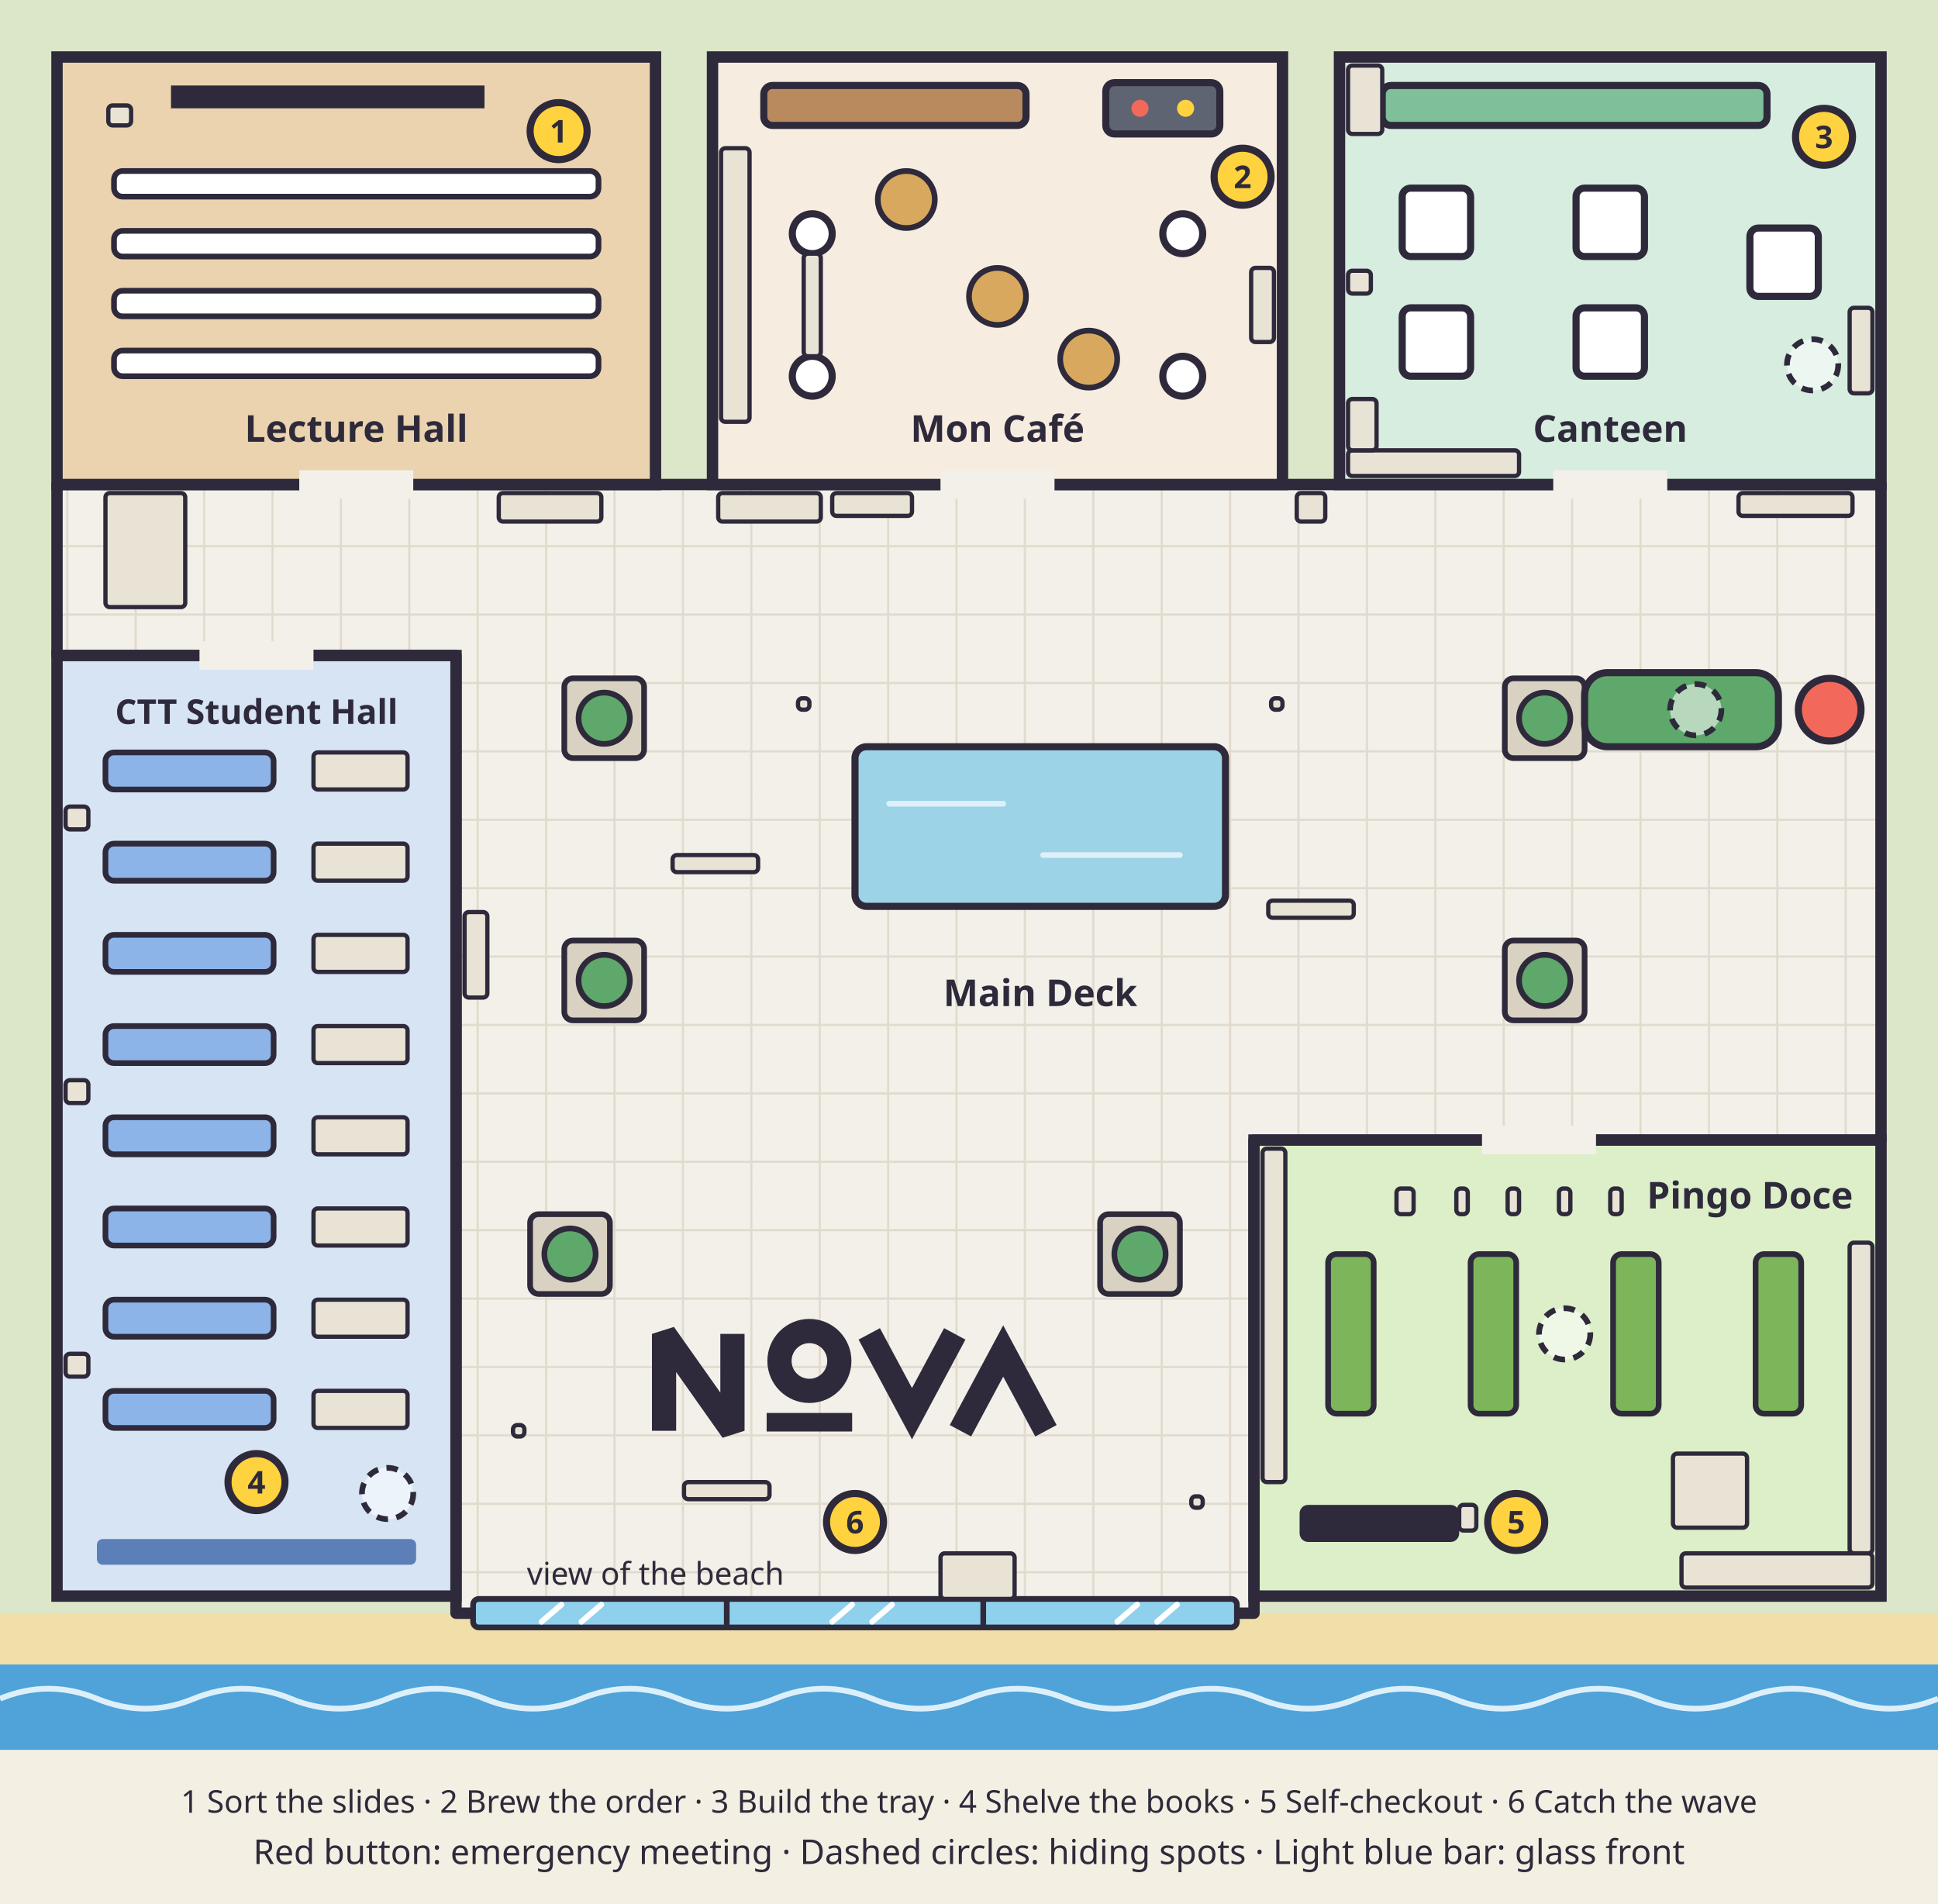
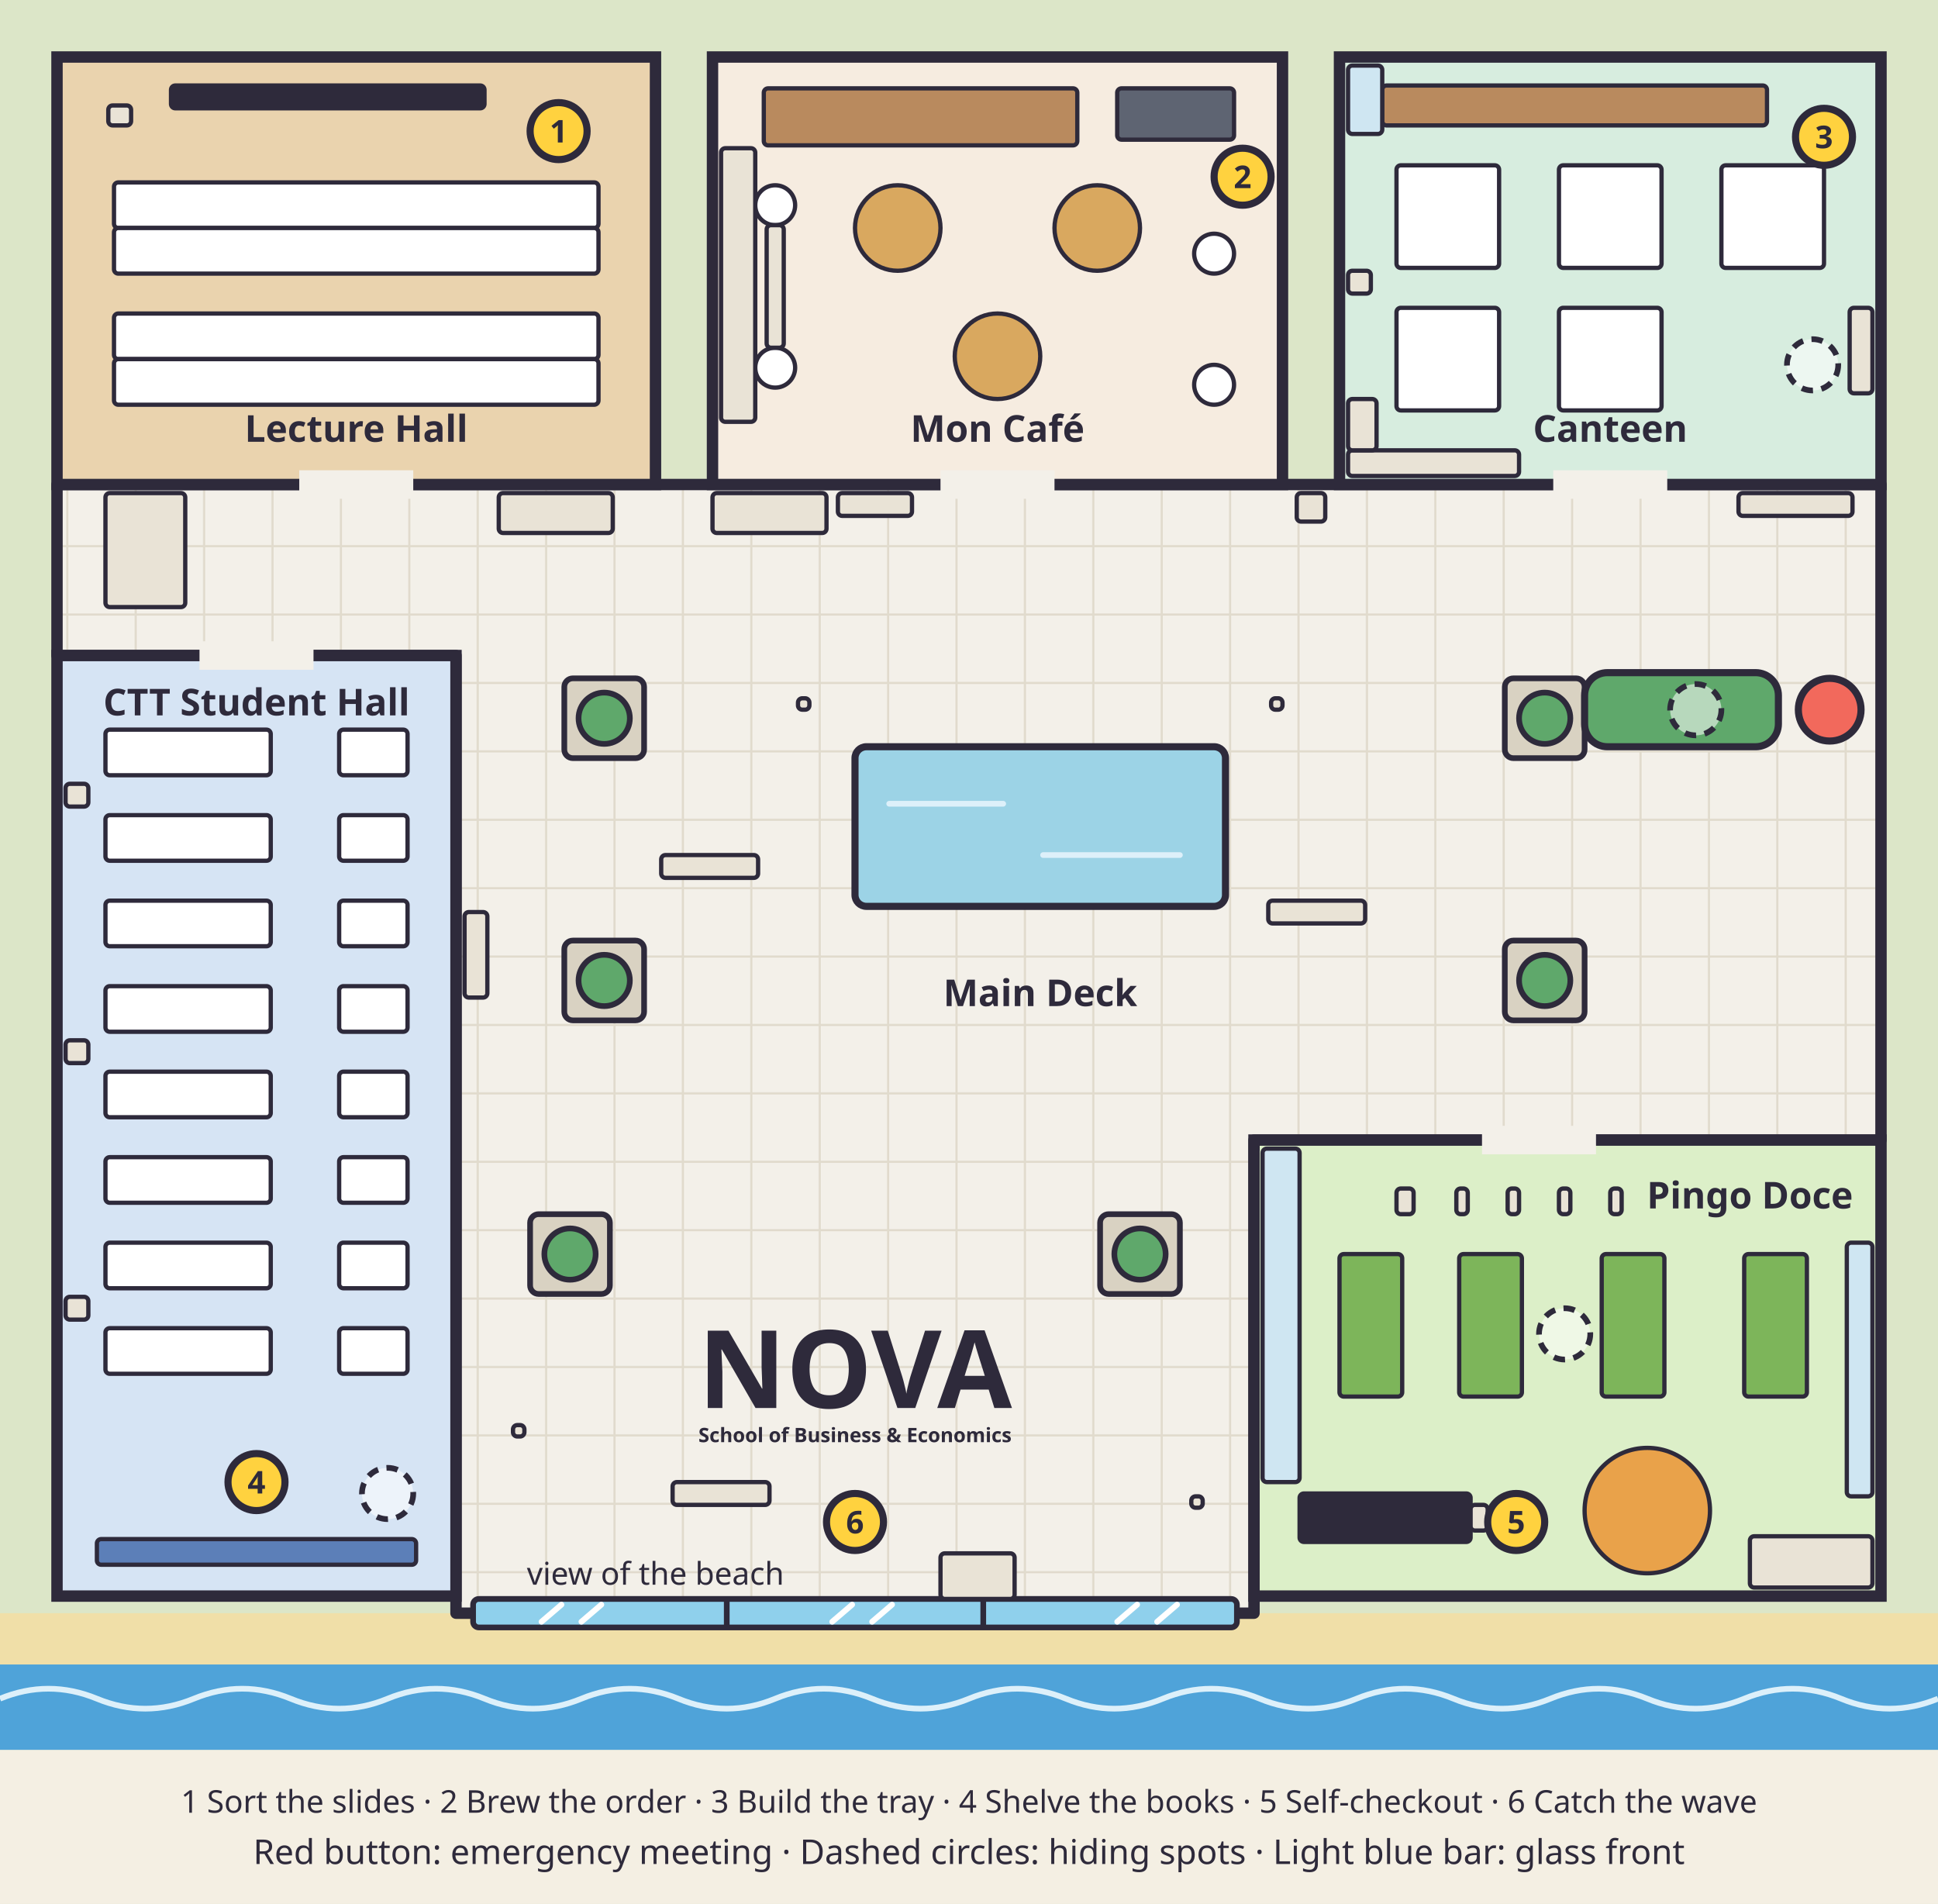
<svg xmlns="http://www.w3.org/2000/svg" viewBox="0 0 680 668" font-family="system-ui, sans-serif">
  <defs>
    <pattern id="paving" width="24" height="24" patternUnits="userSpaceOnUse">
      <rect width="24" height="24" fill="#F3F0E9" />
      <path d="M24 0V24H0" fill="none" stroke="#E1DBCD" stroke-width="1.5" />
    </pattern>
    <g id="tree">
      <rect x="-14" y="-14" width="28" height="28" rx="3" fill="#D9D2C2" stroke="#2E2A3B" stroke-width="2" />
      <circle r="9" fill="#5FA86B" stroke="#2E2A3B" stroke-width="2" />
    </g>
    <g id="col">
      <circle r="7" fill="#FFFFFF" stroke="#2E2A3B" stroke-width="2.5" />
    </g>
  </defs>
  <rect width="680" height="668" fill="#DCE6C8" />
  <rect x="0" y="566" width="680" height="18" fill="#F0DFA8" />
  <rect x="0" y="584" width="680" height="30" fill="#4FA3D9" />
  <path d="M0 596 q17 -7 34 0 t34 0 t34 0 t34 0 t34 0 t34 0 t34 0 t34 0 t34 0 t34 0 t34 0 t34 0 t34 0 t34 0 t34 0 t34 0 t34 0 t34 0 t34 0 t34 0" fill="none" stroke="#DDF0FA" stroke-width="2" />
  <rect x="0" y="614" width="680" height="54" fill="#F4EFE3" />
  <path d="M20 170 H660 V400 H440 V566 H160 V230 H20 Z" fill="url(#paving)" stroke="#2E2A3B" stroke-width="4" stroke-linejoin="round" />
  <rect x="300" y="262" width="130" height="56" rx="4" fill="#9CD3E6" stroke="#2E2A3B" stroke-width="2.5" />
  <path d="M312 282 h40 M366 300 h48" stroke="#DDF0FA" stroke-width="2" stroke-linecap="round" />
  <use href="#tree" x="212" y="252" />
  <use href="#tree" x="212" y="344" />
  <use href="#tree" x="542" y="252" />
  <use href="#tree" x="542" y="344" />
  <use href="#tree" x="200" y="440" />
  <use href="#tree" x="400" y="440" />
-   <g transform="translate(-6,0)" fill="none" stroke="#2E2A3B" stroke-width="8.5" stroke-linecap="butt">
-     <path d="M239 502 V468 L263 502 V468" stroke-linejoin="bevel" />
-     <circle cx="290" cy="477.5" r="10.5" />
-     <path d="M275 499 H305" stroke-width="6.5" />
-     <path d="M311 468 L326 496 L341 468" stroke-linejoin="miter" />
-     <path d="M343 502 L358 474 L373 502" stroke-linejoin="miter" />
-   </g>
+   <text x="300" y="494" text-anchor="middle" font-size="38" font-weight="900" fill="#2E2A3B">NOVA</text>
+   <text x="300" y="506" text-anchor="middle" font-size="7" font-weight="700" fill="#2E2A3B">School of Business &amp; Economics</text>
  <text x="365" y="353" text-anchor="middle" font-size="13" font-weight="700" fill="#2E2A3B">Main Deck</text>
  <text x="230" y="556" text-anchor="middle" font-size="11" fill="#2E2A3B">view of the beach</text>
  <rect x="166" y="561" width="268" height="10" rx="2" fill="#8FD0EC" stroke="#2E2A3B" stroke-width="2" />
  <path d="M190 569 l7 -6 M204 569 l7 -6 M292 569 l7 -6 M306 569 l7 -6 M392 569 l7 -6 M406 569 l7 -6" stroke="#FFFFFF" stroke-width="2" stroke-linecap="round" />
  <path d="M255 561 v10 M345 561 v10" stroke="#2E2A3B" stroke-width="2" />
  <rect x="20" y="20" width="210" height="150" fill="#EAD3AE" stroke="#2E2A3B" stroke-width="4" />
-   <rect x="60" y="30" width="110" height="8" fill="#2E2A3B" />
-   <g fill="#FFFFFF" stroke="#2E2A3B" stroke-width="2">
-     <rect x="40" y="60" width="170" height="9" rx="3" />
-     <rect x="40" y="81" width="170" height="9" rx="3" />
-     <rect x="40" y="102" width="170" height="9" rx="3" />
-     <rect x="40" y="123" width="170" height="9" rx="3" />
+   <rect x="250" y="20" width="200" height="150" fill="#F6ECE0" stroke="#2E2A3B" stroke-width="4" />
+   <rect x="470" y="20" width="190" height="150" fill="#D7EDDF" stroke="#2E2A3B" stroke-width="4" />
+   <rect x="20" y="230" width="140" height="330" fill="#D6E4F4" stroke="#2E2A3B" stroke-width="4" />
+   <rect x="440" y="400" width="220" height="160" fill="#DCEFC8" stroke="#2E2A3B" stroke-width="4" />
+   <g stroke="#2E2A3B" stroke-width="1.5">
+     <rect x="60" y="30" width="110" height="8" rx="1.5" fill="#2E2A3B" />
+     <rect x="38" y="37" width="8" height="7" rx="1.5" fill="#E9E3D6" />
+     <rect x="40" y="64" width="170" height="16" rx="1.5" fill="#FFFFFF" />
+     <rect x="40" y="80" width="170" height="16" rx="1.5" fill="#FFFFFF" />
+     <rect x="40" y="110" width="170" height="16" rx="1.5" fill="#FFFFFF" />
+     <rect x="40" y="126" width="170" height="16" rx="1.5" fill="#FFFFFF" />
+     <rect x="268" y="31" width="110" height="20" rx="1.5" fill="#B98A5E" />
+     <rect x="392" y="31" width="41" height="18" rx="1.5" fill="#5E6472" />
+     <circle cx="272" cy="72" r="7" fill="#FFFFFF" />
+     <circle cx="426" cy="89" r="7" fill="#FFFFFF" />
+     <circle cx="272" cy="129" r="7" fill="#FFFFFF" />
+     <circle cx="426" cy="135" r="7" fill="#FFFFFF" />
+     <circle cx="350" cy="125" r="15" fill="#D9A85F" />
+     <circle cx="315" cy="80" r="15" fill="#D9A85F" />
+     <circle cx="385" cy="80" r="15" fill="#D9A85F" />
+     <rect x="253" y="52" width="12" height="96" rx="1.5" fill="#E9E3D6" />
+     <rect x="269" y="79" width="6" height="43" rx="1.5" fill="#E9E3D6" />
+     <rect x="485" y="30" width="135" height="14" rx="1.5" fill="#B98A5E" />
+     <rect x="490" y="58" width="36" height="36" rx="1.5" fill="#FFFFFF" />
+     <rect x="547" y="58" width="36" height="36" rx="1.5" fill="#FFFFFF" />
+     <rect x="604" y="58" width="36" height="36" rx="1.5" fill="#FFFFFF" />
+     <rect x="490" y="108" width="36" height="36" rx="1.5" fill="#FFFFFF" />
+     <rect x="547" y="108" width="36" height="36" rx="1.5" fill="#FFFFFF" />
+     <rect x="473" y="158" width="60" height="9" rx="1.5" fill="#E9E3D6" />
+     <rect x="473" y="23" width="12" height="24" rx="1.5" fill="#CFE6F2" />
+     <rect x="473" y="95" width="8" height="8" rx="1.5" fill="#E9E3D6" />
+     <rect x="649" y="108" width="8" height="30" rx="1.5" fill="#E9E3D6" />
+     <rect x="473" y="140" width="10" height="18" rx="1.5" fill="#E9E3D6" />
+     <rect x="37" y="256" width="58" height="16" rx="1.5" fill="#FFFFFF" />
+     <rect x="37" y="286" width="58" height="16" rx="1.5" fill="#FFFFFF" />
+     <rect x="37" y="316" width="58" height="16" rx="1.5" fill="#FFFFFF" />
+     <rect x="37" y="346" width="58" height="16" rx="1.5" fill="#FFFFFF" />
+     <rect x="37" y="376" width="58" height="16" rx="1.5" fill="#FFFFFF" />
+     <rect x="37" y="406" width="58" height="16" rx="1.5" fill="#FFFFFF" />
+     <rect x="37" y="436" width="58" height="16" rx="1.5" fill="#FFFFFF" />
+     <rect x="37" y="466" width="58" height="16" rx="1.5" fill="#FFFFFF" />
+     <rect x="34" y="540" width="112" height="9" rx="1.5" fill="#5C7FB8" />
+     <rect x="119" y="256" width="24" height="16" rx="1.5" fill="#FFFFFF" />
+     <rect x="119" y="286" width="24" height="16" rx="1.5" fill="#FFFFFF" />
+     <rect x="119" y="316" width="24" height="16" rx="1.5" fill="#FFFFFF" />
+     <rect x="119" y="346" width="24" height="16" rx="1.5" fill="#FFFFFF" />
+     <rect x="119" y="376" width="24" height="16" rx="1.5" fill="#FFFFFF" />
+     <rect x="119" y="406" width="24" height="16" rx="1.5" fill="#FFFFFF" />
+     <rect x="119" y="436" width="24" height="16" rx="1.5" fill="#FFFFFF" />
+     <rect x="119" y="466" width="24" height="16" rx="1.5" fill="#FFFFFF" />
+     <rect x="23" y="275" width="8" height="8" rx="1.5" fill="#E9E3D6" />
+     <rect x="23" y="365" width="8" height="8" rx="1.5" fill="#E9E3D6" />
+     <rect x="23" y="455" width="8" height="8" rx="1.5" fill="#E9E3D6" />
+     <rect x="470" y="440" width="22" height="50" rx="1.5" fill="#7DB55A" />
+     <rect x="512" y="440" width="22" height="50" rx="1.5" fill="#7DB55A" />
+     <rect x="562" y="440" width="22" height="50" rx="1.5" fill="#7DB55A" />
+     <rect x="612" y="440" width="22" height="50" rx="1.5" fill="#7DB55A" />
+     <rect x="456" y="524" width="60" height="17" rx="1.5" fill="#2E2A3B" />
+     <rect x="511" y="417" width="4" height="9" rx="1.5" fill="#E9E3D6" />
+     <rect x="529" y="417" width="4" height="9" rx="1.5" fill="#E9E3D6" />
+     <rect x="547" y="417" width="4" height="9" rx="1.5" fill="#E9E3D6" />
+     <rect x="565" y="417" width="4" height="9" rx="1.5" fill="#E9E3D6" />
+     <rect x="443" y="403" width="13" height="117" rx="1.5" fill="#CFE6F2" />
+     <rect x="648" y="436" width="9" height="89" rx="1.5" fill="#CFE6F2" />
+     <circle cx="578" cy="530" r="22" fill="#E9A24A" />
+     <rect x="614" y="539" width="43" height="18" rx="1.5" fill="#E9E3D6" />
+     <rect x="490" y="417" width="6" height="9" rx="1.5" fill="#E9E3D6" />
+     <rect x="516" y="528" width="6" height="9" rx="1.5" fill="#E9E3D6" />
+     <rect x="37" y="173" width="28" height="40" rx="1.5" fill="#E9E3D6" />
+     <rect x="175" y="173" width="40" height="14" rx="1.5" fill="#E9E3D6" />
+     <rect x="294" y="173" width="26" height="8" rx="1.5" fill="#E9E3D6" />
+     <rect x="250" y="173" width="40" height="14" rx="1.5" fill="#E9E3D6" />
+     <rect x="455" y="173" width="10" height="10" rx="1.5" fill="#E9E3D6" />
+     <rect x="610" y="173" width="40" height="8" rx="1.5" fill="#E9E3D6" />
+     <rect x="232" y="300" width="34" height="8" rx="1.5" fill="#E9E3D6" />
+     <rect x="445" y="316" width="34" height="8" rx="1.5" fill="#E9E3D6" />
+     <rect x="236" y="520" width="34" height="8" rx="1.5" fill="#E9E3D6" />
+     <rect x="280" y="245" width="4" height="4" rx="1.5" fill="#E9E3D6" />
+     <rect x="446" y="245" width="4" height="4" rx="1.5" fill="#E9E3D6" />
+     <rect x="180" y="500" width="4" height="4" rx="1.5" fill="#E9E3D6" />
+     <rect x="418" y="525" width="4" height="4" rx="1.5" fill="#E9E3D6" />
+     <rect x="163" y="320" width="8" height="30" rx="1.5" fill="#E9E3D6" />
+     <rect x="330" y="545" width="26" height="16" rx="1.5" fill="#E9E3D6" />
  </g>
  <text x="125" y="155" text-anchor="middle" font-size="13" font-weight="700" fill="#2E2A3B">Lecture Hall</text>
-   <rect x="250" y="20" width="200" height="150" fill="#F6ECE0" stroke="#2E2A3B" stroke-width="4" />
-   <rect x="268" y="30" width="92" height="14" rx="3" fill="#B98A5E" stroke="#2E2A3B" stroke-width="2.5" />
-   <rect x="388" y="29" width="40" height="18" rx="3" fill="#5E6472" stroke="#2E2A3B" stroke-width="2.5" />
-   <circle cx="400" cy="38" r="3" fill="#F2695C" />
-   <circle cx="416" cy="38" r="3" fill="#FFD23F" />
-   <use href="#col" x="285" y="82" />
-   <use href="#col" x="415" y="82" />
-   <use href="#col" x="285" y="132" />
-   <use href="#col" x="415" y="132" />
-   <circle cx="350" cy="104" r="10" fill="#D9A85F" stroke="#2E2A3B" stroke-width="2" />
-   <circle cx="318" cy="70" r="10" fill="#D9A85F" stroke="#2E2A3B" stroke-width="2" />
-   <circle cx="382" cy="126" r="10" fill="#D9A85F" stroke="#2E2A3B" stroke-width="2" />
  <text x="350" y="155" text-anchor="middle" font-size="13" font-weight="700" fill="#2E2A3B">Mon Café</text>
-   <rect x="470" y="20" width="190" height="150" fill="#D7EDDF" stroke="#2E2A3B" stroke-width="4" />
-   <rect x="485" y="30" width="135" height="14" rx="3" fill="#7FBF9A" stroke="#2E2A3B" stroke-width="2.5" />
-   <g fill="#FFFFFF" stroke="#2E2A3B" stroke-width="2.5">
-     <rect x="492" y="66" width="24" height="24" rx="3" />
-     <rect x="553" y="66" width="24" height="24" rx="3" />
-     <rect x="614" y="80" width="24" height="24" rx="3" />
-     <rect x="492" y="108" width="24" height="24" rx="3" />
-     <rect x="553" y="108" width="24" height="24" rx="3" />
-   </g>
  <text x="565" y="155" text-anchor="middle" font-size="13" font-weight="700" fill="#2E2A3B">Canteen</text>
-   <rect x="20" y="230" width="140" height="330" fill="#D6E4F4" stroke="#2E2A3B" stroke-width="4" />
-   <text x="90" y="254" text-anchor="middle" font-size="12" font-weight="700" fill="#2E2A3B">CTT Student Hall</text>
-   <g fill="#8DB4E8" stroke="#2E2A3B" stroke-width="2">
-     <rect x="37" y="264" width="59" height="13" rx="3" />
-     <rect x="37" y="296" width="59" height="13" rx="3" />
-     <rect x="37" y="328" width="59" height="13" rx="3" />
-     <rect x="37" y="360" width="59" height="13" rx="3" />
-     <rect x="37" y="392" width="59" height="13" rx="3" />
-     <rect x="37" y="424" width="59" height="13" rx="3" />
-     <rect x="37" y="456" width="59" height="13" rx="3" />
-     <rect x="37" y="488" width="59" height="13" rx="3" />
-   </g>
-   <rect x="34" y="540" width="112" height="9" rx="2" fill="#5C7FB8" />
-   <rect x="440" y="400" width="220" height="160" fill="#DCEFC8" stroke="#2E2A3B" stroke-width="4" />
-   <g fill="#7DB55A" stroke="#2E2A3B" stroke-width="2">
-     <rect x="466" y="440" width="16" height="56" rx="3" />
-     <rect x="516" y="440" width="16" height="56" rx="3" />
-     <rect x="566" y="440" width="16" height="56" rx="3" />
-     <rect x="616" y="440" width="16" height="56" rx="3" />
-   </g>
-   <rect x="456" y="528" width="56" height="13" rx="3" fill="#2E2A3B" />
+   <text x="90" y="251" text-anchor="middle" font-size="13" font-weight="700" fill="#2E2A3B">CTT Student Hall</text>
  <text x="614" y="424" text-anchor="middle" font-size="13" font-weight="700" fill="#2E2A3B">Pingo Doce</text>
-   <g fill="#E9E3D6" stroke="#2E2A3B" stroke-width="1.5">
-     <rect x="38" y="37" width="8" height="7" rx="1.5" />
-     <rect x="253" y="52" width="10" height="96" rx="1.5" />
-     <rect x="282" y="89" width="6" height="36" rx="1.5" />
-     <rect x="439" y="94" width="8" height="26" rx="1.5" />
-     <rect x="473" y="158" width="60" height="9" rx="1.5" />
-     <rect x="473" y="23" width="12" height="24" rx="1.5" />
-     <rect x="473" y="95" width="8" height="8" rx="1.5" />
-     <rect x="649" y="108" width="8" height="30" rx="1.5" />
-     <rect x="473" y="140" width="10" height="18" rx="1.5" />
-     <rect x="110" y="264" width="33" height="13" rx="1.5" />
-     <rect x="110" y="296" width="33" height="13" rx="1.5" />
-     <rect x="110" y="328" width="33" height="13" rx="1.5" />
-     <rect x="110" y="360" width="33" height="13" rx="1.5" />
-     <rect x="110" y="392" width="33" height="13" rx="1.5" />
-     <rect x="110" y="424" width="33" height="13" rx="1.5" />
-     <rect x="110" y="456" width="33" height="13" rx="1.5" />
-     <rect x="110" y="488" width="33" height="13" rx="1.5" />
-     <rect x="23" y="283" width="8" height="8" rx="1.5" />
-     <rect x="23" y="379" width="8" height="8" rx="1.5" />
-     <rect x="23" y="475" width="8" height="8" rx="1.5" />
-     <rect x="511" y="417" width="4" height="9" rx="1.5" />
-     <rect x="529" y="417" width="4" height="9" rx="1.5" />
-     <rect x="547" y="417" width="4" height="9" rx="1.5" />
-     <rect x="565" y="417" width="4" height="9" rx="1.5" />
-     <rect x="443" y="403" width="8" height="117" rx="1.5" />
-     <rect x="649" y="436" width="8" height="109" rx="1.5" />
-     <rect x="587" y="510" width="26" height="26" rx="1.5" />
-     <rect x="590" y="545" width="67" height="12" rx="1.5" />
-     <rect x="490" y="417" width="6" height="9" rx="1.5" />
-     <rect x="512" y="528" width="6" height="9" rx="1.5" />
-     <rect x="37" y="173" width="28" height="40" rx="1.5" />
-     <rect x="175" y="173" width="36" height="10" rx="1.5" />
-     <rect x="292" y="173" width="28" height="8" rx="1.5" />
-     <rect x="252" y="173" width="36" height="10" rx="1.5" />
-     <rect x="455" y="173" width="10" height="10" rx="1.5" />
-     <rect x="610" y="173" width="40" height="8" rx="1.5" />
-     <rect x="236" y="300" width="30" height="6" rx="1.5" />
-     <rect x="445" y="316" width="30" height="6" rx="1.5" />
-     <rect x="240" y="520" width="30" height="6" rx="1.5" />
-     <rect x="280" y="245" width="4" height="4" rx="1.5" />
-     <rect x="446" y="245" width="4" height="4" rx="1.5" />
-     <rect x="180" y="500" width="4" height="4" rx="1.5" />
-     <rect x="418" y="525" width="4" height="4" rx="1.5" />
-     <rect x="163" y="320" width="8" height="30" rx="1.5" />
-     <rect x="330" y="545" width="26" height="16" rx="1.5" />
-   </g>
  <g fill="#F3F0E9">
    <rect x="105" y="165" width="40" height="10" />
    <rect x="330" y="165" width="40" height="10" />
    <rect x="545" y="165" width="40" height="10" />
    <rect x="70" y="225" width="40" height="10" />
    <rect x="520" y="395" width="40" height="10" />
  </g>
  <rect x="556" y="236" width="68" height="26" rx="8" fill="#5FA86B" stroke="#2E2A3B" stroke-width="2.5" />
  <g fill="#FFFFFF" fill-opacity="0.55" stroke="#2E2A3B" stroke-width="2" stroke-dasharray="4 3">
    <circle cx="595" cy="249" r="9" />
    <circle cx="549" cy="468" r="9" />
    <circle cx="136" cy="524" r="9" />
    <circle cx="636" cy="128" r="9" />
  </g>
  <circle cx="642" cy="249" r="11" fill="#F2695C" stroke="#2E2A3B" stroke-width="2.5" />
  <g font-size="11" font-weight="700" fill="#2E2A3B" text-anchor="middle">
    <circle cx="196" cy="46" r="10" fill="#FFD23F" stroke="#2E2A3B" stroke-width="2.5" />
    <text x="196" y="50">1</text>
    <circle cx="436" cy="62" r="10" fill="#FFD23F" stroke="#2E2A3B" stroke-width="2.5" />
    <text x="436" y="66">2</text>
    <circle cx="640" cy="48" r="10" fill="#FFD23F" stroke="#2E2A3B" stroke-width="2.5" />
    <text x="640" y="52">3</text>
    <circle cx="90" cy="520" r="10" fill="#FFD23F" stroke="#2E2A3B" stroke-width="2.5" />
    <text x="90" y="524">4</text>
    <circle cx="532" cy="534" r="10" fill="#FFD23F" stroke="#2E2A3B" stroke-width="2.5" />
    <text x="532" y="538">5</text>
    <circle cx="300" cy="534" r="10" fill="#FFD23F" stroke="#2E2A3B" stroke-width="2.5" />
    <text x="300" y="538">6</text>
  </g>
  <text x="340" y="636" text-anchor="middle" font-size="11" fill="#2E2A3B">1 Sort the slides · 2 Brew the order · 3 Build the tray · 4 Shelve the books · 5 Self-checkout · 6 Catch the wave</text>
  <text x="340" y="654" text-anchor="middle" font-size="12" fill="#2E2A3B">Red button: emergency meeting · Dashed circles: hiding spots · Light blue bar: glass front</text>
</svg>
